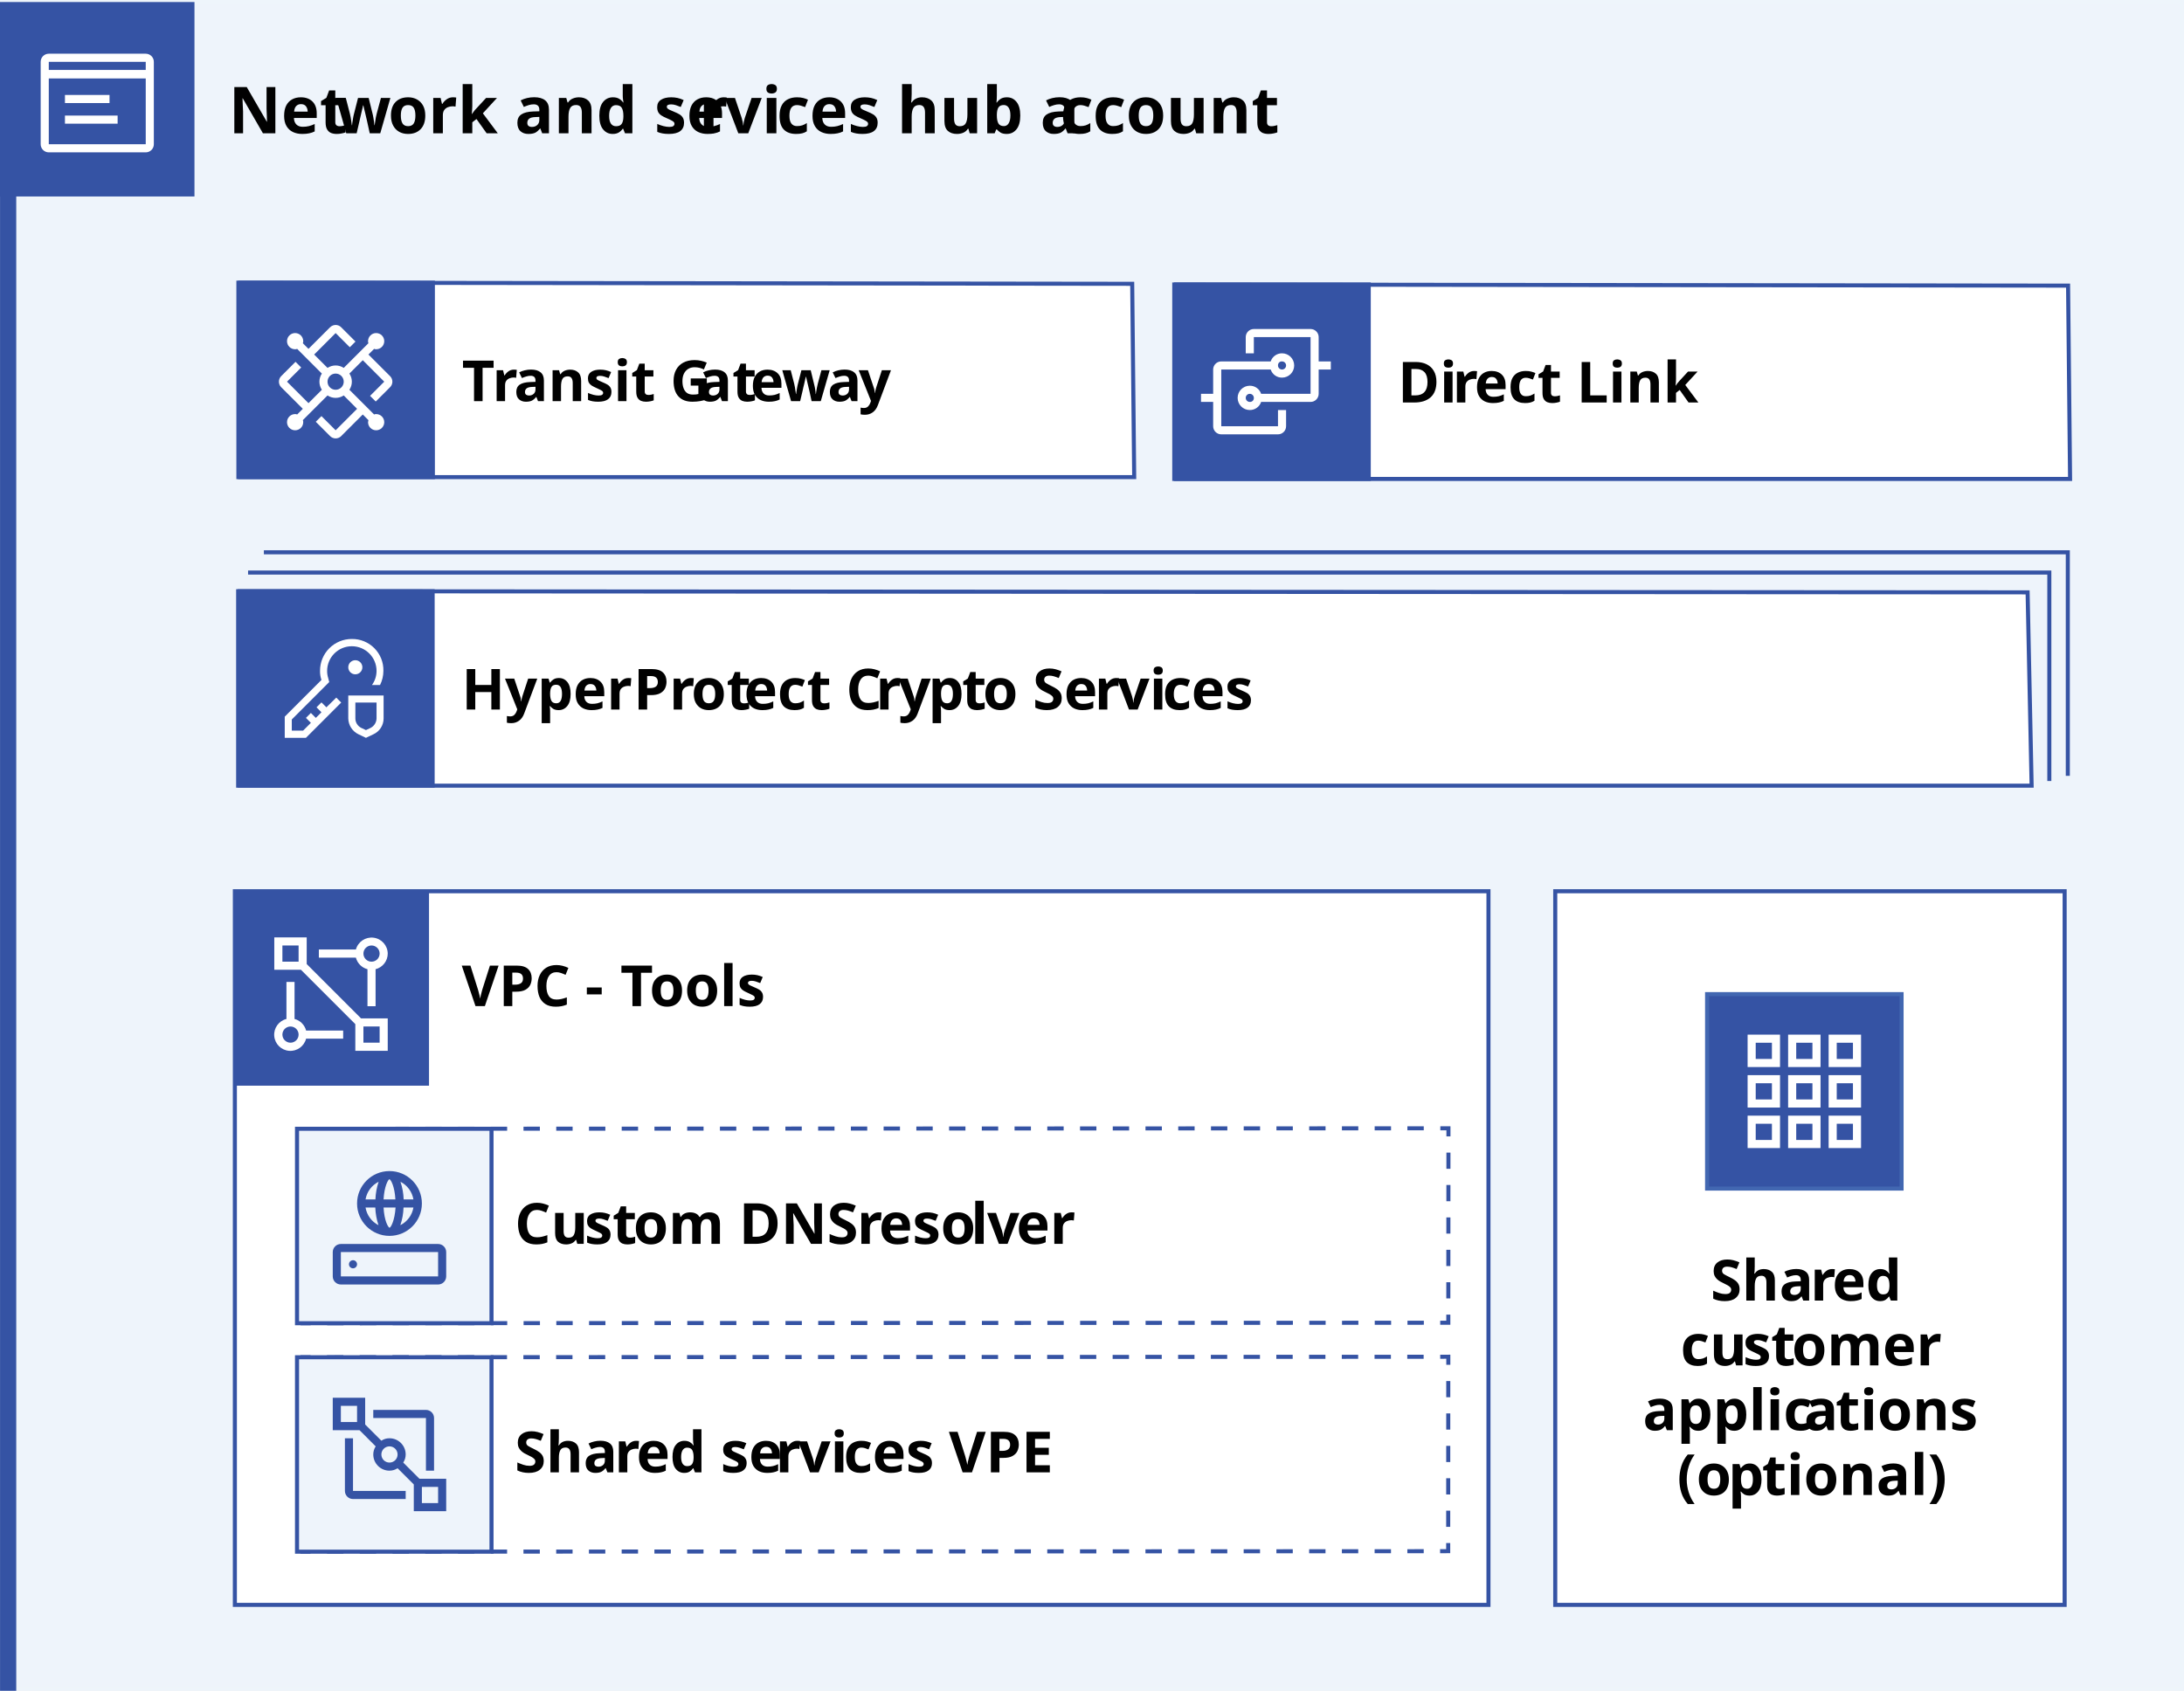
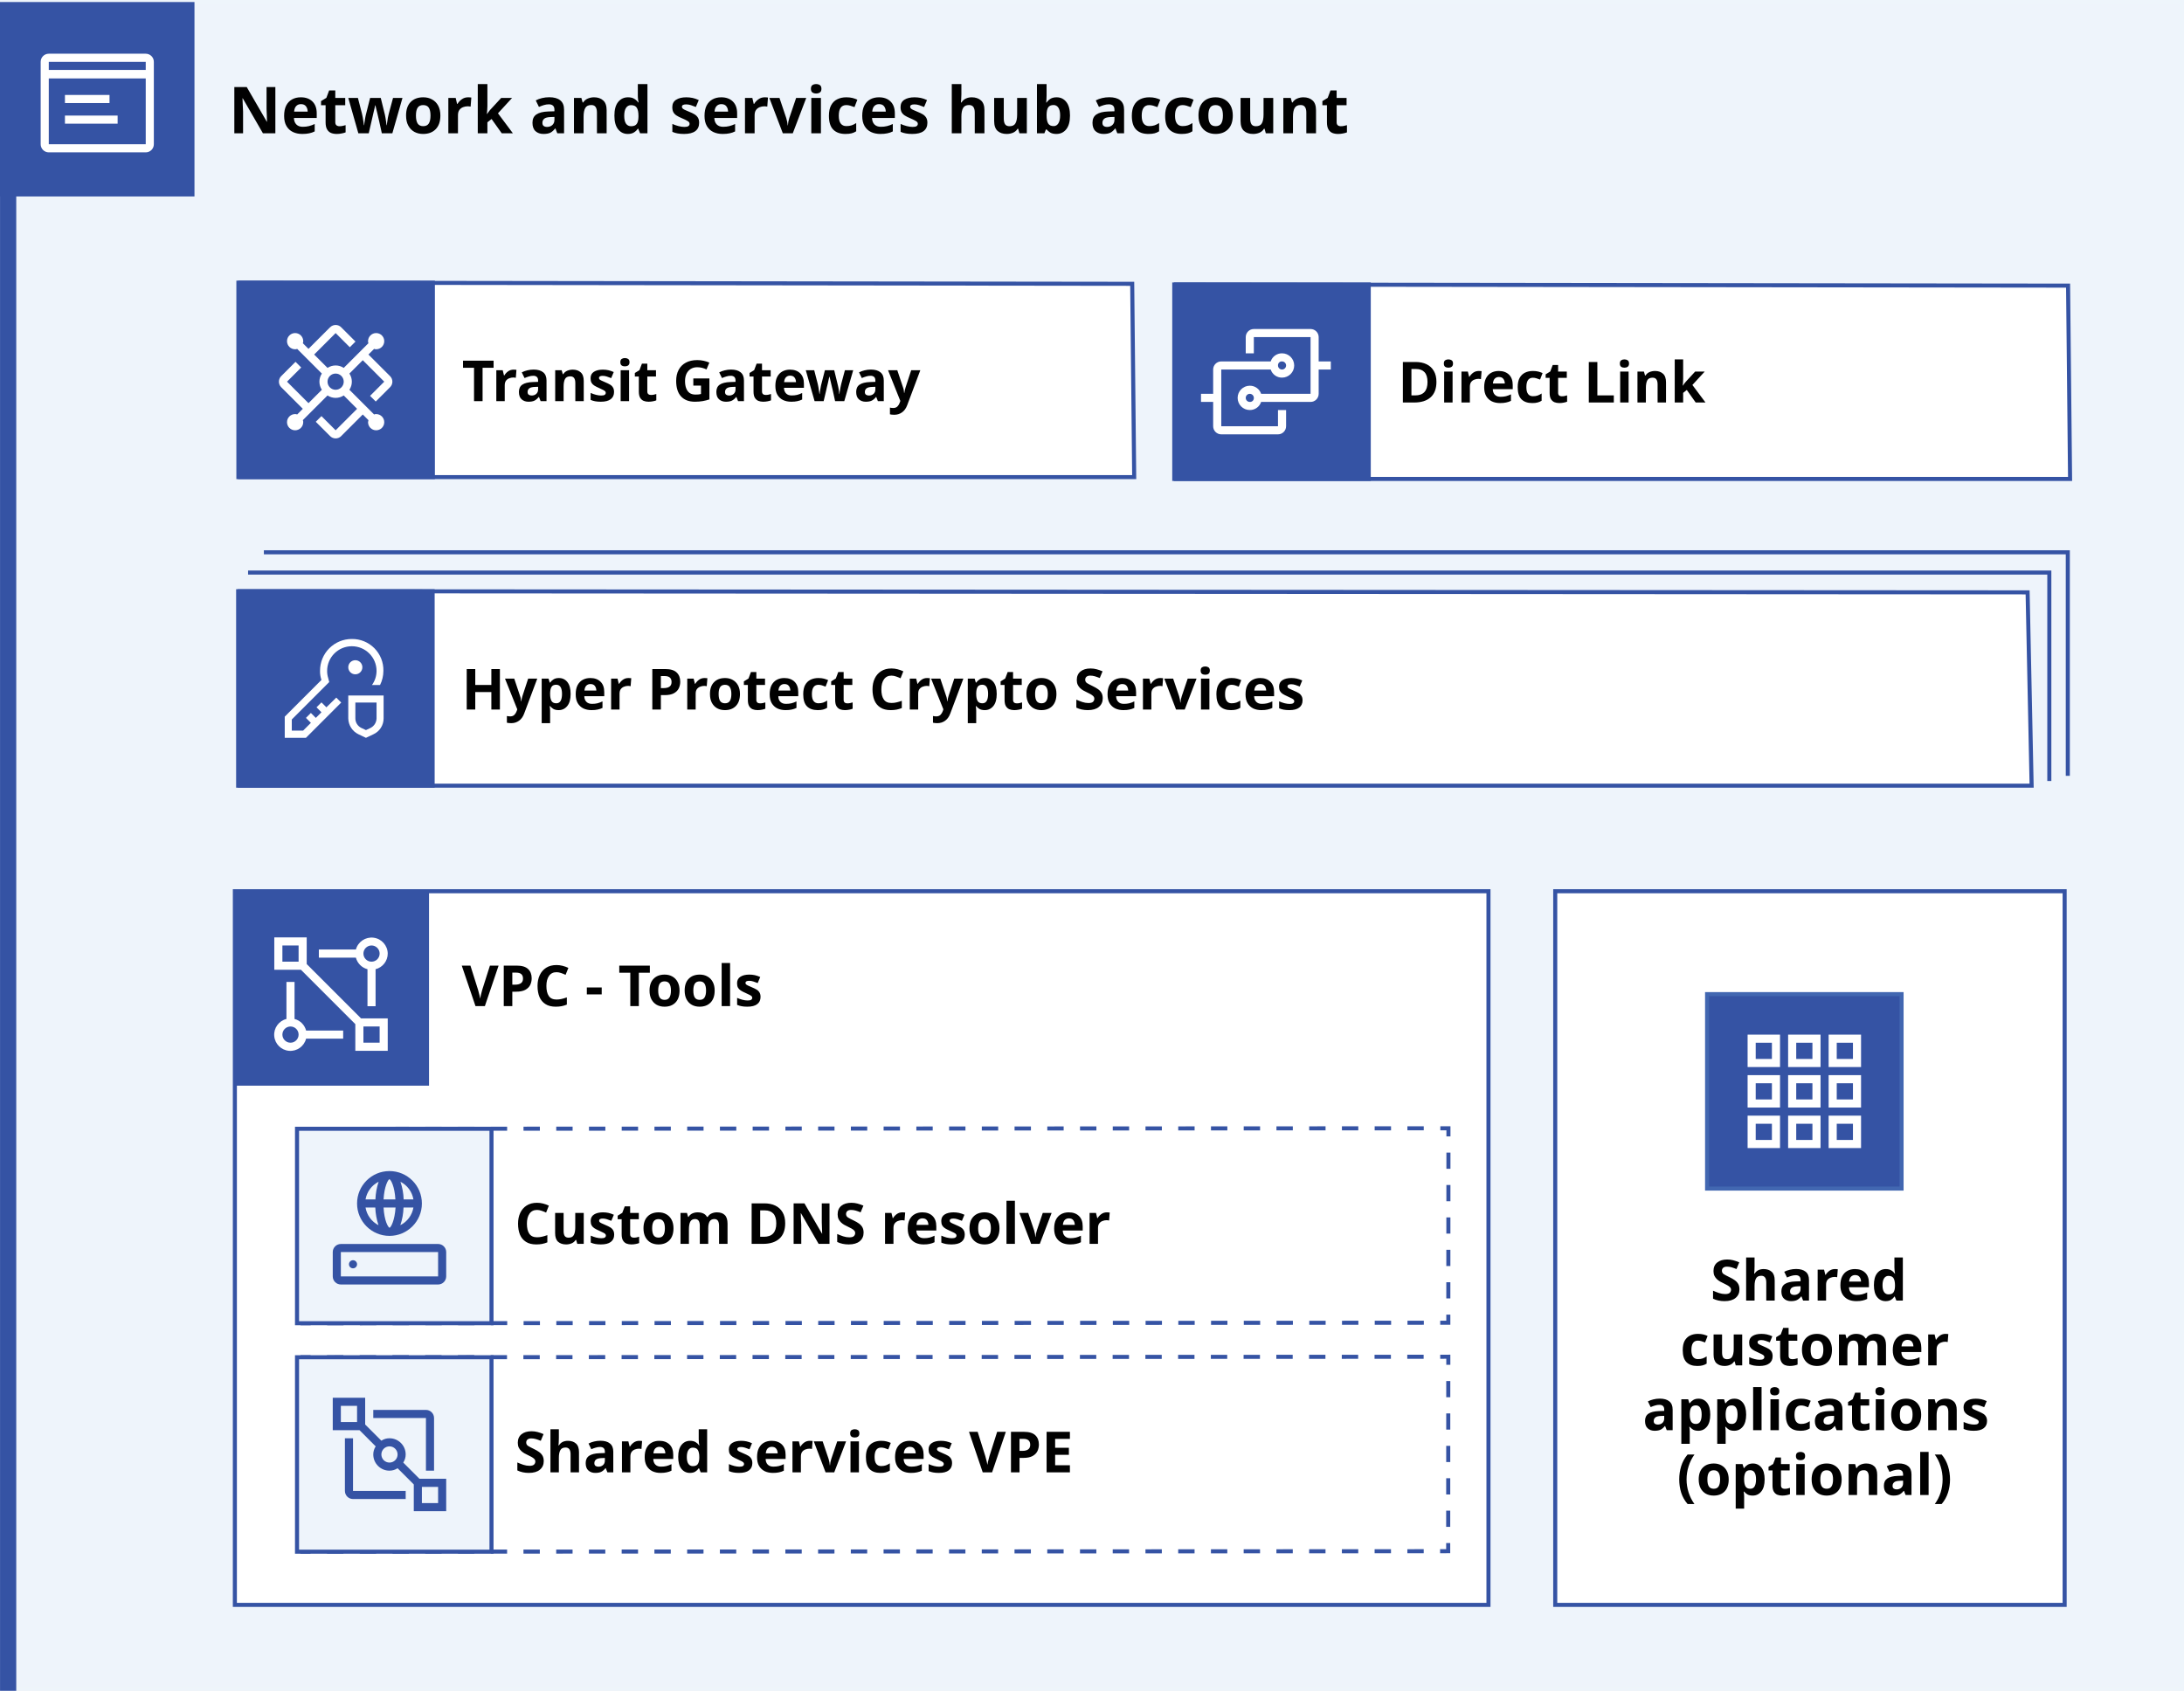
- <svg xmlns="http://www.w3.org/2000/svg" viewBox="0 0 539.05 417.39">
+ <svg xmlns="http://www.w3.org/2000/svg" width="539.05" height="417.39" viewBox="0 0 539.05 417.39">
  <defs>
-     <style>.cls-1,.cls-9{fill:#eef4fb;}.cls-1{stroke:#eef5fb;}.cls-1,.cls-11,.cls-12,.cls-3,.cls-5,.cls-6,.cls-7,.cls-8,.cls-9{stroke-miterlimit:10;}.cls-12,.cls-2,.cls-3{fill:#3553a4;}.cls-11,.cls-3,.cls-5,.cls-6,.cls-7,.cls-8,.cls-9{stroke:#3553a4;}.cls-4,.cls-5{fill:#fff;}.cls-10,.cls-11,.cls-6,.cls-7,.cls-8{fill:none;}.cls-7{stroke-dasharray:4.04 4.04;}.cls-8{stroke-dasharray:4 4;}.cls-11{fill-rule:evenodd;}.cls-12{stroke:#4267b1;}.cls-13{font-size:16px;}.cls-13,.cls-17{fill:#010101;font-family:IBMPlexSans-SemiBold, IBM Plex Sans;font-weight:600;}.cls-14{letter-spacing:-0.01em;}.cls-15{letter-spacing:0.01em;}.cls-16{letter-spacing:-0.01em;}.cls-17{font-size:14px;}.cls-18{letter-spacing:-0.06em;}.cls-19{letter-spacing:-0.01em;}.cls-20{letter-spacing:0em;}.cls-21{letter-spacing:0em;}.cls-22{letter-spacing:-0.01em;}.cls-23{letter-spacing:-0.01em;}.cls-24{letter-spacing:0.01em;}.cls-25{letter-spacing:-0.04em;}.cls-26{letter-spacing:-0.01em;}.cls-27{letter-spacing:-0.01em;}.cls-28{letter-spacing:-0.01em;}.cls-29{letter-spacing:-0.01em;}.cls-30{letter-spacing:0em;}.cls-31{letter-spacing:-0.01em;}</style>
+     <style>.cls-1,.cls-9{fill:#eef4fb;}.cls-1{stroke:#eef5fb;}.cls-1,.cls-11,.cls-12,.cls-3,.cls-5,.cls-6,.cls-7,.cls-8,.cls-9{stroke-miterlimit:10;}.cls-12,.cls-2,.cls-3{fill:#3553a4;}.cls-11,.cls-3,.cls-5,.cls-6,.cls-7,.cls-8,.cls-9{stroke:#3553a4;}.cls-4,.cls-5{fill:#fff;}.cls-10,.cls-11,.cls-6,.cls-7,.cls-8{fill:none;}.cls-7{stroke-dasharray:4.04 4.04;}.cls-8{stroke-dasharray:4 4;}.cls-11{fill-rule:evenodd;}.cls-12{stroke:#4267b1;}.cls-13{font-size:16px;}.cls-13,.cls-14{fill:#010101;font-family:IBMPlexSans-SemiBold, IBM Plex Sans;font-weight:600;}.cls-14{font-size:14px;}</style>
  </defs>
  <g id="Background">
    <rect class="cls-1" x="0.51" y="0.5" width="538.04" height="416.39" />
    <rect class="cls-2" y="0.5" width="48" height="48" />
    <rect class="cls-3" x="0.51" y="48.5" width="3" height="368.39" />
    <path class="cls-4" d="M537.4,29.83h11v2h-11Zm0,5.09h13v2h-13Z" transform="translate(-521.37 -6.39)" />
    <path class="cls-4" d="M557.34,19.65H533.41a2,2,0,0,0-2,2V42a2,2,0,0,0,2,2h23.93a2,2,0,0,0,2-2V21.69A2,2,0,0,0,557.34,19.65Zm0,2v2H533.41v-2ZM533.41,42V25.76h23.93V42Z" transform="translate(-521.37 -6.39)" />
    <rect class="cls-5" x="57.97" y="220.01" width="309.41" height="176.17" />
    <rect class="cls-4" x="74.68" y="278.59" width="282.81" height="48" />
    <polyline class="cls-6" points="74.69 280.65 74.69 278.65 76.69 278.65" />
    <line class="cls-7" x1="80.73" y1="278.65" x2="353.48" y2="278.53" />
    <polyline class="cls-6" points="355.5 278.53 357.5 278.53 357.5 280.53" />
    <line class="cls-8" x1="357.5" y1="284.53" x2="357.47" y2="322.53" />
    <polyline class="cls-6" points="357.47 324.53 357.47 326.53 355.47 326.53" />
    <line class="cls-7" x1="351.43" y1="326.53" x2="78.69" y2="326.65" />
    <polyline class="cls-6" points="76.67 326.65 74.67 326.65 74.67 324.65" />
    <line class="cls-8" x1="74.67" y1="320.66" x2="74.69" y2="282.65" />
    <rect class="cls-4" x="74.65" y="334.99" width="282.81" height="48" />
    <polyline class="cls-6" points="74.66 337.05 74.66 335.05 76.66 335.05" />
    <line class="cls-7" x1="80.7" y1="335.05" x2="353.45" y2="334.93" />
    <polyline class="cls-6" points="355.47 334.93 357.47 334.92 357.47 336.92" />
    <line class="cls-8" x1="357.46" y1="340.92" x2="357.44" y2="378.92" />
    <polyline class="cls-6" points="357.44 380.92 357.44 382.92 355.44 382.93" />
    <line class="cls-7" x1="351.4" y1="382.93" x2="78.66" y2="383.05" />
    <polyline class="cls-6" points="76.64 383.05 74.64 383.05 74.64 381.05" />
    <line class="cls-8" x1="74.64" y1="377.05" x2="74.66" y2="339.05" />
    <rect class="cls-9" x="73.31" y="278.65" width="48" height="48" />
    <rect class="cls-9" x="73.31" y="335.05" width="48" height="48" />
    <rect class="cls-2" x="57.89" y="220.01" width="48" height="48" />
    <path class="cls-4" d="M610.48,257.79l-13.41-13.41v-6.59h-8v8h6.58l13.42,13.42v6.58h8v-8Zm-15.41-14h-4v-4h4Zm20,20h-4v-4h4Z" transform="translate(-521.37 -6.39)" />
    <path class="cls-4" d="M617.07,241.79a4,4,0,0,0-7.86-1h-9.14v2h9.14a4,4,0,0,0,2.86,2.86v9.14h2v-9.14A4,4,0,0,0,617.07,241.79Zm-4,2a2,2,0,1,1,2-2A2,2,0,0,1,613.07,243.79Z" transform="translate(-521.37 -6.39)" />
    <path class="cls-4" d="M606.07,260.79h-9.15a4,4,0,0,0-2.85-2.86v-9.14h-2v9.14a4,4,0,1,0,4.85,4.86h9.15Zm-13,3a2,2,0,1,1,2-2A2,2,0,0,1,593.07,263.79Z" transform="translate(-521.37 -6.39)" />
    <path class="cls-2" d="M617.5,295.48a8,8,0,1,0,8,8A8,8,0,0,0,617.5,295.48Zm5.91,7H621a15.11,15.11,0,0,0-.79-4.36A6,6,0,0,1,623.41,302.48Zm-5.89,7h0c-.39-.12-1.31-1.82-1.48-5H619C618.8,307.66,617.87,309.36,617.52,309.48Zm-1.48-7c.17-3.17,1.09-4.87,1.44-5h0c.38.12,1.31,1.83,1.48,5Zm-1.22-4.36a15.45,15.45,0,0,0-.79,4.36h-2.44A6,6,0,0,1,614.82,298.12Zm-3.23,6.36H614a15.32,15.32,0,0,0,.79,4.36A6,6,0,0,1,611.59,304.48Zm8.59,4.36a15,15,0,0,0,.79-4.36h2.44a6,6,0,0,1-3.23,4.36Z" transform="translate(-521.37 -6.39)" />
    <path class="cls-2" d="M629.5,323.48h-24a2,2,0,0,1-2-2v-6a2,2,0,0,1,2-2h24a2,2,0,0,1,2,2v6A2,2,0,0,1,629.5,323.48Zm-24-8v6h24v-6Z" transform="translate(-521.37 -6.39)" />
    <circle class="cls-2" cx="87.13" cy="312.1" r="1" />
    <path id="_Path_" data-name=" Path " class="cls-2" d="M621.5,376.44h-13a2,2,0,0,1-2-2v-13h2v13h13Z" transform="translate(-521.37 -6.39)" />
    <path id="_Compound_Path_" data-name=" Compound Path " class="cls-2" d="M624.9,371.44l-4-4a3.66,3.66,0,0,0,.6-2,4,4,0,0,0-4-4,3.48,3.48,0,0,0-2,.6l-4-4v-6.6h-8v8h6.6l4,4a3.61,3.61,0,0,0-.6,2,4,4,0,0,0,4,4,3.64,3.64,0,0,0,2-.6l4,4v6.6h8v-8Zm-15.4-14h-4v-4h4Zm8,10a2,2,0,1,1,2-2A2,2,0,0,1,617.5,367.44Zm12,10h-4v-4h4Z" transform="translate(-521.37 -6.39)" />
    <path id="_Path_2" data-name=" Path 2" class="cls-2" d="M626.5,369.44h2v-13a2,2,0,0,0-2-2h-13v2h13Z" transform="translate(-521.37 -6.39)" />
    <rect id="_Transparent_Rectangle_" data-name=" Transparent Rectangle " class="cls-10" x="80.13" y="343.05" width="32" height="32" />
    <polygon class="cls-5" points="59.25 69.78 279.45 70.06 279.94 117.78 59.25 117.78 59.25 69.78" />
    <rect class="cls-3" x="58.84" y="69.78" width="48" height="48" />
    <polygon class="cls-5" points="290.24 70.23 510.44 70.51 510.93 118.23 290.24 118.23 290.24 70.23" />
    <rect class="cls-3" x="289.83" y="70.23" width="48" height="48" />
    <path class="cls-4" d="M614.11,105.51l3.5-3.5a1.92,1.92,0,0,0,.07-2.73l-.07-.07-5.3-5.3,1.4-1.4a.89.89,0,0,0,.5.1,2,2,0,1,0-2-2,.94.94,0,0,0,.1.5l-6.1,6.1a3.63,3.63,0,0,0-4,0l-3.3-3.3,5.3-5.3,3.5,3.5,1.4-1.4-3.5-3.5a1.93,1.93,0,0,0-2.73-.06l-.07.06-5.3,5.3-1.4-1.4a.78.78,0,0,0,.1-.5,2,2,0,1,0-2,2,.85.85,0,0,0,.5-.1l6.1,6.1a3.63,3.63,0,0,0,0,4l-3.3,3.3-5.3-5.3,3.5-3.5-1.4-1.4-3.5,3.5a1.94,1.94,0,0,0-.06,2.74l.06.06,5.3,5.3-1.4,1.4a.94.94,0,0,0-.5-.1,2,2,0,1,0,2,2,.81.81,0,0,0-.1-.5l6.1-6.1a3.63,3.63,0,0,0,4,0l3.3,3.3-5.3,5.3-3.5-3.5-1.4,1.4,3.5,3.5a1.93,1.93,0,0,0,2.74.07l.06-.07,5.3-5.3,1.4,1.4c0,.2-.1.3-.1.5a2,2,0,1,0,2-2,1,1,0,0,0-.5.1l-6.1-6.1a3.63,3.63,0,0,0,0-4l3.3-3.3,5.3,5.3-3.5,3.5Zm-9.9-2.9a2,2,0,1,1,2-2A2,2,0,0,1,604.21,102.61Z" transform="translate(-521.37 -6.39)" />
    <path class="cls-4" d="M835,97.61a2.91,2.91,0,0,0,2.8,2,3,3,0,0,0,0-6,2.91,2.91,0,0,0-2.8,2h-12.2a2,2,0,0,0-2,2v6h-3v2h3v6a2,2,0,0,0,2,2h14a2,2,0,0,0,2-2v-4h-2v4h-14v-14Zm2.8-2a1,1,0,1,1-1,1A.94.94,0,0,1,837.84,95.61Z" transform="translate(-521.37 -6.39)" />
    <path class="cls-4" d="M846.84,95.61v-6a2,2,0,0,0-2-2h-14a2,2,0,0,0-2,2v4h2v-4h14v14h-12.2a2.91,2.91,0,0,0-2.8-2,3,3,0,0,0,0,6,2.91,2.91,0,0,0,2.8-2h12.2a2,2,0,0,0,2-2v-6h3v-2Zm-17,10a1,1,0,1,1,1-1A.94.94,0,0,1,829.84,105.61Z" transform="translate(-521.37 -6.39)" />
    <rect id="_Transparent_Rectangle_2" data-name="&lt;Transparent Rectangle&gt;" class="cls-10" x="296.46" y="78.23" width="32" height="32" />
    <polygon class="cls-5" points="59.18 145.95 500.45 146.23 501.44 193.95 59.18 193.95 59.18 145.95" />
    <rect class="cls-3" x="58.78" y="145.95" width="48" height="48" />
    <path class="cls-4" d="M611.69,188.53l-1.83-.87a4.44,4.44,0,0,1-2.53-3.92v-5.66h8.72v5.66a4.29,4.29,0,0,1-2.53,3.92Zm-2.61-8.71v3.92a2.61,2.61,0,0,0,1.48,2.35l1.13.53,1.13-.53a2.71,2.71,0,0,0,1.49-2.35v-3.92Z" transform="translate(-521.37 -6.39)" />
    <circle class="cls-4" cx="87.7" cy="164.72" r="1.74" />
    <path class="cls-4" d="M608.21,164.13a7.82,7.82,0,0,0-7.85,7.85,6.53,6.53,0,0,0,.35,2.26l-9.06,9.06v5.23h5.23l8.71-8.71-1.22-1.22L601.93,181l-1.22-1.22L599.49,181l1.22,1.22-1.39,1.39-1.22-1.22-1.22,1.22,1.22,1.22-1.92,1.92h-2.79V184l8.54-8.54.7-.7-.26-1a5.83,5.83,0,0,1-.26-1.74,6.1,6.1,0,1,1,12.2,0,5.94,5.94,0,0,1-1.14,3.48h2A7.86,7.86,0,0,0,616,172,7.69,7.69,0,0,0,608.21,164.13Z" transform="translate(-521.37 -6.39)" />
    <polyline class="cls-11" points="61.23 141.34 505.81 141.34 505.81 192.8" />
    <polyline class="cls-11" points="65.13 136.34 510.37 136.34 510.37 191.52" />
    <rect class="cls-5" x="383.86" y="220.01" width="125.73" height="176.17" />
    <rect class="cls-12" x="421.34" y="245.41" width="48" height="48" />
    <path class="cls-4" d="M958.71,263.8v4h-4v-4Zm2-2h-8v8h8Zm8,2v4h-4v-4Zm2-2h-8v8h8Zm8,2v4h-4v-4Zm2-2h-8v8h8Zm-22,12v4h-4v-4Zm2-2h-8v8h8Zm8,2v4h-4v-4Zm2-2h-8v8h8Zm8,2v4h-4v-4Zm2-2h-8v8h8Zm-22,12v4h-4v-4Zm2-2h-8v8h8Zm8,2v4h-4v-4Zm2-2h-8v8h8Zm8,2v4h-4v-4Zm2-2h-8v8h8Z" transform="translate(-521.37 -6.39)" />
  </g>
  <g id="Text">
-     <text class="cls-13" transform="translate(56.4 32.91)">Net<tspan class="cls-14" x="26.42" y="0">w</tspan>
-       <tspan x="39.38" y="0">ork and se</tspan>
-       <tspan class="cls-15" x="116.08" y="0">r</tspan>
-       <tspan x="122.5" y="0">vi</tspan>
-       <tspan class="cls-16" x="135.29" y="0">c</tspan>
-       <tspan x="143.42" y="0">es hub a</tspan>
-       <tspan class="cls-16" x="205.25" y="0">cc</tspan>
-       <tspan x="221.5" y="0">ount</tspan>
-     </text>
-     <text class="cls-17" transform="translate(113.97 248.37)">VPC - <tspan class="cls-18" x="39.13" y="0">T</tspan>
-       <tspan x="46.34" y="0">ools</tspan>
-     </text>
-     <text class="cls-17" transform="translate(127.05 307.06)">Cu<tspan class="cls-19" x="17.22" y="0">s</tspan>
-       <tspan class="cls-20" x="24.09" y="0">t</tspan>
-       <tspan x="29.27" y="0">om DNS </tspan>
-       <tspan class="cls-21" x="84.46" y="0">r</tspan>
-       <tspan x="89.89" y="0">eso</tspan>
-       <tspan class="cls-22" x="112.57" y="0">l</tspan>
-       <tspan class="cls-23" x="116.59" y="0">v</tspan>
-       <tspan x="123.81" y="0">er</tspan>
-     </text>
-     <text class="cls-17" transform="translate(127.05 363.46)">Sha<tspan class="cls-21" x="24.61" y="0">r</tspan>
-       <tspan x="30.04" y="0">ed se</tspan>
-       <tspan class="cls-24" x="64.36" y="0">r</tspan>
-       <tspan x="69.97" y="0">vi</tspan>
-       <tspan class="cls-21" x="81.17" y="0">c</tspan>
-       <tspan x="88.28" y="0">es VPE</tspan>
-     </text>
-     <text class="cls-17" transform="translate(114 99.03)">
-       <tspan class="cls-25">T</tspan>
-       <tspan class="cls-26" x="7.49" y="0">r</tspan>
-       <tspan x="12.84" y="0">ansit G</tspan>
-       <tspan class="cls-20" x="58.25" y="0">at</tspan>
-       <tspan class="cls-27" x="71.2" y="0">e</tspan>
-       <tspan class="cls-28" x="78.94" y="0">w</tspan>
-       <tspan class="cls-19" x="90.23" y="0">a</tspan>
-       <tspan x="97.94" y="0">y</tspan>
-     </text>
-     <text class="cls-17" transform="translate(344.99 99.36)">Di<tspan class="cls-21" x="13.51" y="0">r</tspan>
-       <tspan x="18.94" y="0">ect Link</tspan>
-     </text>
-     <text class="cls-17" transform="translate(113.93 175.16)">Hyper <tspan class="cls-29" x="42.42" y="0">P</tspan>
-       <tspan class="cls-21" x="51.25" y="0">r</tspan>
-       <tspan class="cls-30" x="56.69" y="0">ot</tspan>
-       <tspan x="69.69" y="0">ect C</tspan>
-       <tspan class="cls-24" x="102.21" y="0">r</tspan>
-       <tspan x="107.83" y="0">y</tspan>
-       <tspan class="cls-31" x="115.16" y="0">p</tspan>
-       <tspan class="cls-30" x="123.48" y="0">t</tspan>
-       <tspan x="128.66" y="0">o Se</tspan>
-       <tspan class="cls-24" x="156.21" y="0">r</tspan>
-       <tspan x="161.82" y="0">vi</tspan>
-       <tspan class="cls-21" x="173.02" y="0">c</tspan>
-       <tspan x="180.13" y="0">es</tspan>
-     </text>
-     <text class="cls-17" transform="translate(422.21 321.06)">Sha<tspan class="cls-21" x="24.61" y="0">r</tspan>
-       <tspan x="30.04" y="0">ed</tspan>
-       <tspan x="-7.42" y="16">cu</tspan>
-       <tspan class="cls-19" x="7.99" y="16">s</tspan>
-       <tspan class="cls-20" x="14.87" y="16">t</tspan>
-       <tspan x="20.05" y="16">omer</tspan>
-       <tspan x="-16.75" y="32">applic</tspan>
-       <tspan class="cls-20" x="23.04" y="32">a</tspan>
-       <tspan x="30.81" y="32">tions</tspan>
-       <tspan x="-8.27" y="48">(o</tspan>
-       <tspan class="cls-31" x="4.33" y="48">p</tspan>
-       <tspan x="12.65" y="48">tional)</tspan>
+     <text class="cls-13" transform="translate(56.4 32.91)">Network and services hub account</text>
+     <text class="cls-14" transform="translate(113.97 248.37)">VPC - Tools</text>
+     <text class="cls-14" transform="translate(127.05 307.06)">Custom DNS resolver</text>
+     <text class="cls-14" transform="translate(127.05 363.46)">Shared services VPE</text>
+     <text class="cls-14" transform="translate(114 99.03)">Transit Gateway</text>
+     <text class="cls-14" transform="translate(344.99 99.36)">Direct Link</text>
+     <text class="cls-14" transform="translate(113.93 175.16)">Hyper Protect Crypto Services</text>
+     <text class="cls-14" transform="translate(422.17 321.06)">Shared<tspan x="-7.47" y="16">customer</tspan>
+       <tspan x="-16.74" y="32">applications</tspan>
+       <tspan x="-8.27" y="48">(optional)</tspan>
    </text>
  </g>
</svg>
